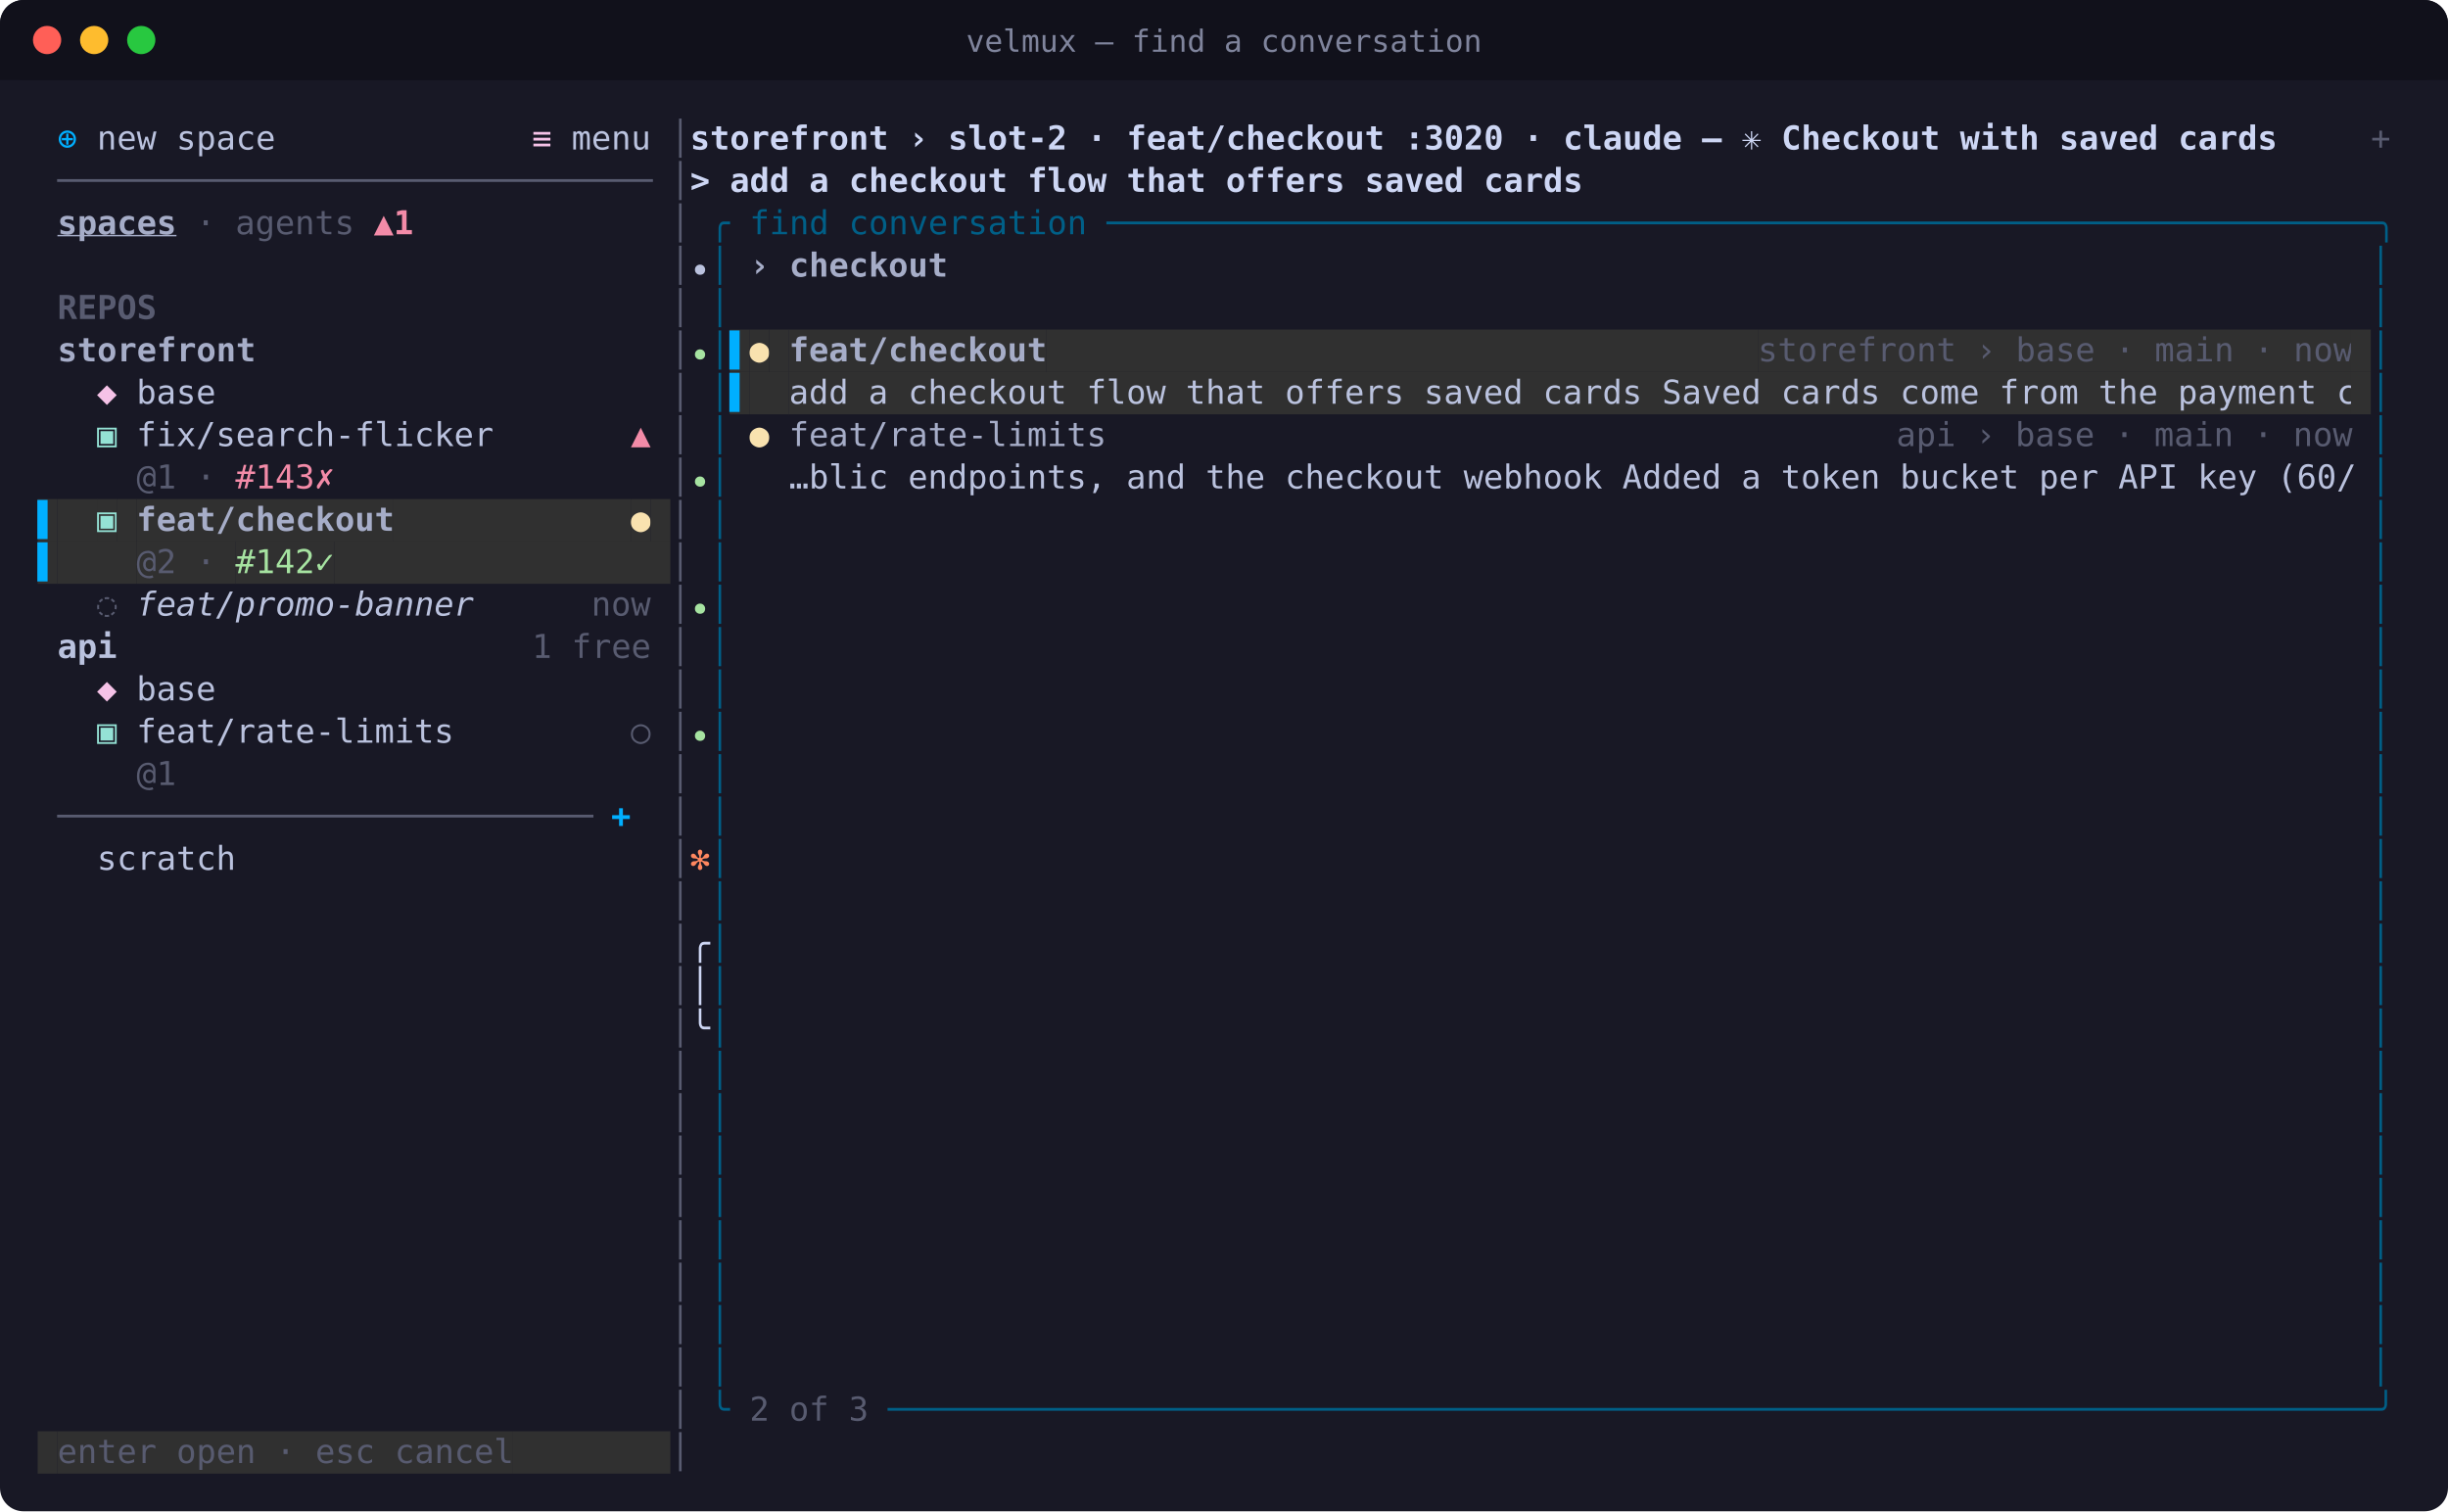
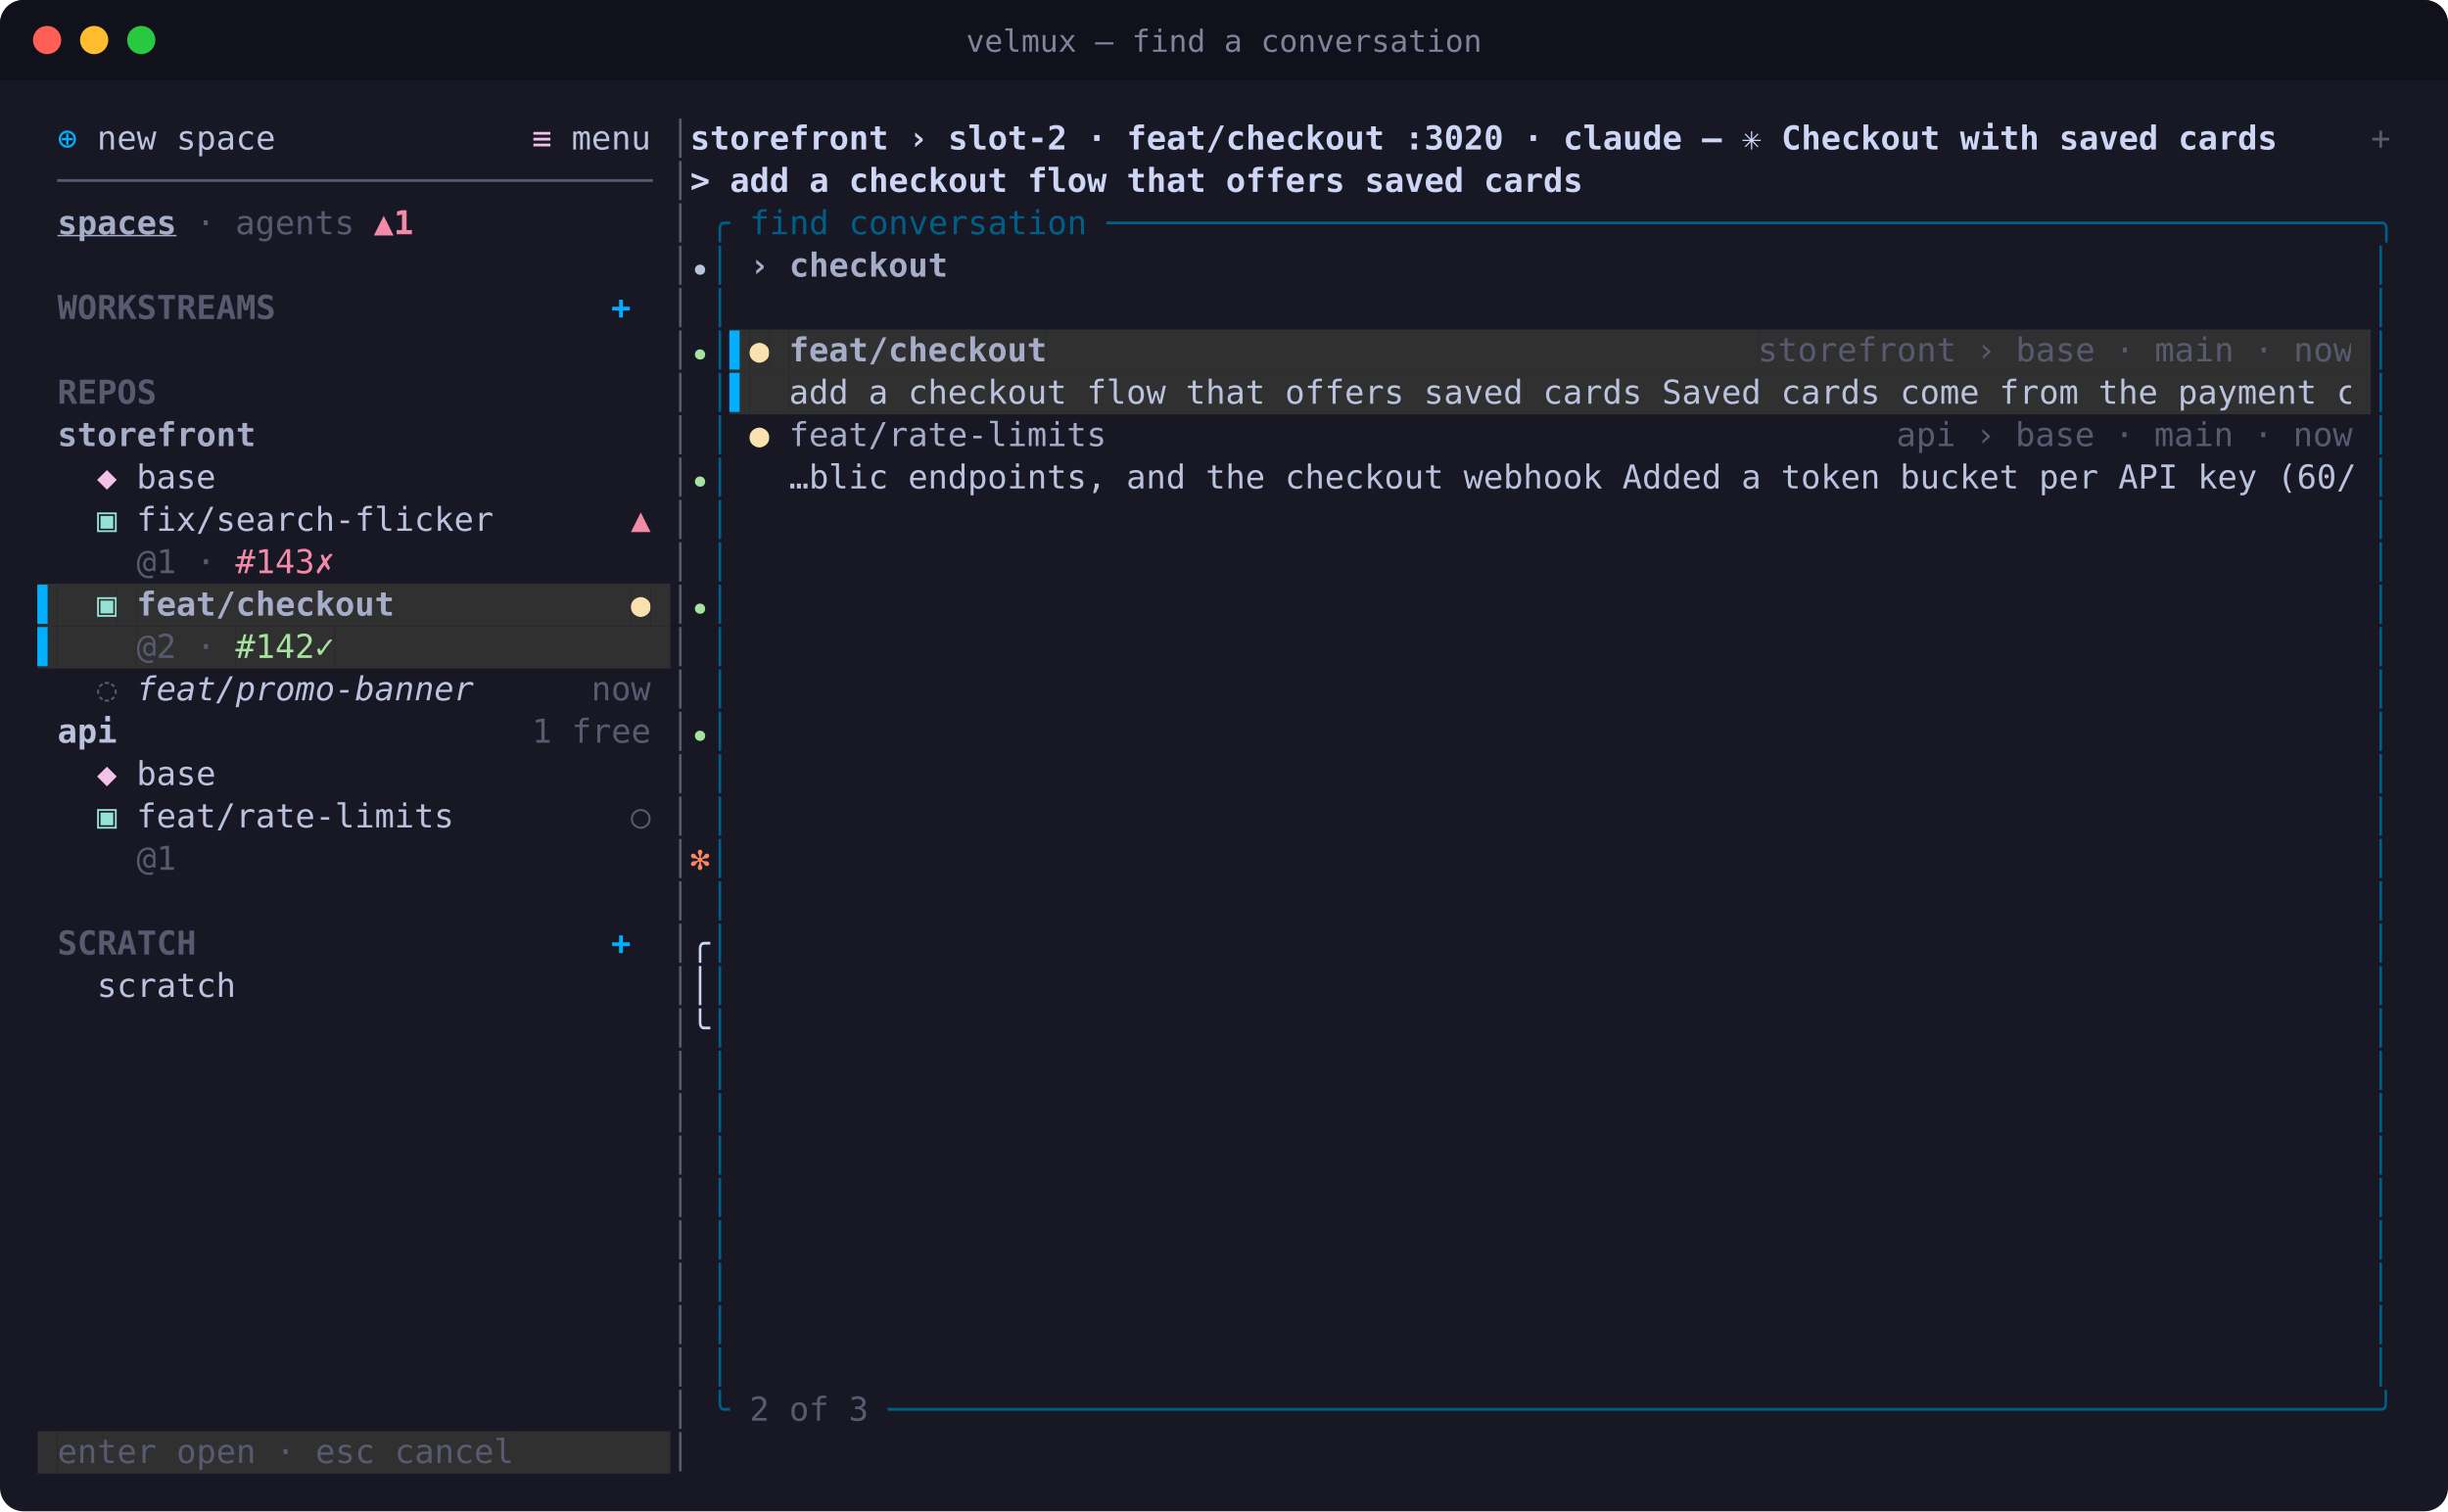
<svg xmlns="http://www.w3.org/2000/svg" width="1040" height="642" viewBox="0 0 1040 642" font-family="'SF Mono','JetBrains Mono',Menlo,Consolas,monospace" font-size="14">
  <rect width="1040" height="642" rx="10" fill="#181825" />
  <rect width="1040" height="34" rx="10" fill="#11111b" />
  <rect y="24" width="1040" height="10" fill="#11111b" />
  <circle cx="20" cy="17" r="6" fill="#ff5f57" />
  <circle cx="40" cy="17" r="6" fill="#febc2e" />
  <circle cx="60" cy="17" r="6" fill="#28c840" />
  <text x="520" y="22" fill="#7f849c" text-anchor="middle" font-size="13">velmux — find a conversation</text>
  <text x="24.4" y="63.5" fill="#00afff" xml:space="preserve" textLength="8.4" lengthAdjust="spacingAndGlyphs">⊕</text>
  <text x="41.2" y="63.5" fill="#bac2de" xml:space="preserve" textLength="75.6" lengthAdjust="spacingAndGlyphs">new space</text>
  <text x="226.0" y="63.5" fill="#f5c2e7" xml:space="preserve" textLength="8.4" lengthAdjust="spacingAndGlyphs">≡</text>
  <text x="242.8" y="63.5" fill="#bac2de" xml:space="preserve" textLength="33.6" lengthAdjust="spacingAndGlyphs">menu</text>
  <text x="284.8" y="63.5" fill="#585b70" xml:space="preserve" textLength="8.4" lengthAdjust="spacingAndGlyphs">│</text>
  <text x="293.2" y="63.5" fill="#cdd6f4" xml:space="preserve" textLength="672.0" lengthAdjust="spacingAndGlyphs" font-weight="bold">storefront › slot-2 · feat/checkout :3020 · claude — ✳ Checkout with saved cards</text>
  <text x="1007.2" y="63.5" fill="#585b70" xml:space="preserve" textLength="8.4" lengthAdjust="spacingAndGlyphs">+</text>
  <text x="24.4" y="81.5" fill="#585b70" xml:space="preserve" textLength="252.0" lengthAdjust="spacingAndGlyphs">──────────────────────────────</text>
  <text x="284.8" y="81.5" fill="#585b70" xml:space="preserve" textLength="8.4" lengthAdjust="spacingAndGlyphs">│</text>
  <text x="293.2" y="81.5" fill="#cdd6f4" xml:space="preserve" textLength="378.0" lengthAdjust="spacingAndGlyphs" font-weight="bold">&gt; add a checkout flow that offers saved cards</text>
  <text x="24.4" y="99.5" fill="#a6adc8" xml:space="preserve" textLength="50.4" lengthAdjust="spacingAndGlyphs" font-weight="bold" text-decoration="underline">spaces</text>
  <text x="83.2" y="99.5" fill="#585b70" xml:space="preserve" textLength="8.4" lengthAdjust="spacingAndGlyphs">·</text>
  <text x="100.0" y="99.5" fill="#585b70" xml:space="preserve" textLength="50.4" lengthAdjust="spacingAndGlyphs">agents</text>
  <text x="158.8" y="99.5" fill="#f38ba8" xml:space="preserve" textLength="16.8" lengthAdjust="spacingAndGlyphs" font-weight="bold">▲1</text>
  <text x="284.8" y="99.5" fill="#585b70" xml:space="preserve" textLength="8.4" lengthAdjust="spacingAndGlyphs">│</text>
  <text x="301.6" y="99.5" fill="#005f87" xml:space="preserve" textLength="714.0" lengthAdjust="spacingAndGlyphs">╭ find conversation ────────────────────────────────────────────────────────────────╮</text>
  <text x="284.8" y="117.5" fill="#585b70" xml:space="preserve" textLength="8.4" lengthAdjust="spacingAndGlyphs">│</text>
  <text x="293.2" y="117.5" fill="#bac2de" xml:space="preserve" textLength="8.4" lengthAdjust="spacingAndGlyphs">⏺</text>
  <text x="301.6" y="117.5" fill="#005f87" xml:space="preserve" textLength="8.4" lengthAdjust="spacingAndGlyphs">│</text>
  <text x="318.4" y="117.5" fill="#a6adc8" xml:space="preserve" textLength="84.0" lengthAdjust="spacingAndGlyphs" font-weight="bold">› checkout</text>
  <text x="1007.2" y="117.5" fill="#005f87" xml:space="preserve" textLength="8.4" lengthAdjust="spacingAndGlyphs">│</text>
-   <text x="24.4" y="135.5" fill="#585b70" xml:space="preserve" textLength="42.0" lengthAdjust="spacingAndGlyphs" font-weight="bold">REPOS</text>
+   <text x="24.4" y="135.5" fill="#585b70" xml:space="preserve" textLength="92.4" lengthAdjust="spacingAndGlyphs" font-weight="bold">WORKSTREAMS</text>
+   <text x="259.6" y="135.5" fill="#00afff" xml:space="preserve" textLength="8.4" lengthAdjust="spacingAndGlyphs" font-weight="bold">+</text>
  <text x="284.8" y="135.5" fill="#585b70" xml:space="preserve" textLength="8.4" lengthAdjust="spacingAndGlyphs">│</text>
  <text x="301.6" y="135.5" fill="#005f87" xml:space="preserve" textLength="8.4" lengthAdjust="spacingAndGlyphs">│</text>
  <text x="1007.2" y="135.5" fill="#005f87" xml:space="preserve" textLength="8.4" lengthAdjust="spacingAndGlyphs">│</text>
-   <text x="24.4" y="153.5" fill="#a6adc8" xml:space="preserve" textLength="84.0" lengthAdjust="spacingAndGlyphs" font-weight="bold">storefront</text>
  <text x="284.8" y="153.5" fill="#585b70" xml:space="preserve" textLength="8.4" lengthAdjust="spacingAndGlyphs">│</text>
  <text x="293.2" y="153.5" fill="#a6e3a1" xml:space="preserve" textLength="8.4" lengthAdjust="spacingAndGlyphs">⏺</text>
  <text x="301.6" y="153.5" fill="#005f87" xml:space="preserve" textLength="8.4" lengthAdjust="spacingAndGlyphs">│</text>
  <rect x="310.0" y="140.0" width="8.4" height="18" fill="#303030" />
  <text x="310.0" y="153.5" fill="#00afff" xml:space="preserve" textLength="8.4" lengthAdjust="spacingAndGlyphs">▌</text>
  <rect x="318.4" y="140.0" width="8.4" height="18" fill="#303030" />
  <text x="318.4" y="153.5" fill="#f9e2af" xml:space="preserve" textLength="8.4" lengthAdjust="spacingAndGlyphs">●</text>
  <rect x="326.8" y="140.0" width="8.4" height="18" fill="#303030" />
  <rect x="335.2" y="140.0" width="109.2" height="18" fill="#303030" />
  <text x="335.2" y="153.5" fill="#a6adc8" xml:space="preserve" textLength="109.2" lengthAdjust="spacingAndGlyphs" font-weight="bold">feat/checkout</text>
  <rect x="444.4" y="140.0" width="302.4" height="18" fill="#303030" />
  <rect x="746.8" y="140.0" width="252.0" height="18" fill="#303030" />
  <text x="746.8" y="153.5" fill="#585b70" xml:space="preserve" textLength="252.0" lengthAdjust="spacingAndGlyphs">storefront › base · main · now</text>
  <rect x="998.8" y="140.0" width="8.4" height="18" fill="#303030" />
  <text x="1007.2" y="153.5" fill="#005f87" xml:space="preserve" textLength="8.4" lengthAdjust="spacingAndGlyphs">│</text>
-   <text x="41.2" y="171.5" fill="#f5c2e7" xml:space="preserve" textLength="8.4" lengthAdjust="spacingAndGlyphs">◆</text>
-   <text x="58.0" y="171.5" fill="#bac2de" xml:space="preserve" textLength="33.6" lengthAdjust="spacingAndGlyphs">base</text>
+   <text x="24.4" y="171.5" fill="#585b70" xml:space="preserve" textLength="42.0" lengthAdjust="spacingAndGlyphs" font-weight="bold">REPOS</text>
  <text x="284.8" y="171.5" fill="#585b70" xml:space="preserve" textLength="8.4" lengthAdjust="spacingAndGlyphs">│</text>
  <text x="301.6" y="171.5" fill="#005f87" xml:space="preserve" textLength="8.4" lengthAdjust="spacingAndGlyphs">│</text>
  <rect x="310.0" y="158.0" width="8.4" height="18" fill="#303030" />
  <text x="310.0" y="171.5" fill="#00afff" xml:space="preserve" textLength="8.4" lengthAdjust="spacingAndGlyphs">▌</text>
  <rect x="318.4" y="158.0" width="16.8" height="18" fill="#303030" />
  <rect x="335.2" y="158.0" width="663.6" height="18" fill="#303030" />
  <text x="335.2" y="171.5" fill="#bac2de" xml:space="preserve" textLength="663.6" lengthAdjust="spacingAndGlyphs">add a checkout flow that offers saved cards Saved cards come from the payment c</text>
  <rect x="998.8" y="158.0" width="8.4" height="18" fill="#303030" />
  <text x="1007.2" y="171.5" fill="#005f87" xml:space="preserve" textLength="8.4" lengthAdjust="spacingAndGlyphs">│</text>
-   <text x="41.2" y="189.5" fill="#94e2d5" xml:space="preserve" textLength="8.4" lengthAdjust="spacingAndGlyphs">▣</text>
-   <text x="58.0" y="189.5" fill="#bac2de" xml:space="preserve" textLength="151.2" lengthAdjust="spacingAndGlyphs">fix/search-flicker</text>
-   <text x="268.0" y="189.5" fill="#f38ba8" xml:space="preserve" textLength="8.4" lengthAdjust="spacingAndGlyphs" font-weight="bold">▲</text>
+   <text x="24.4" y="189.5" fill="#a6adc8" xml:space="preserve" textLength="84.0" lengthAdjust="spacingAndGlyphs" font-weight="bold">storefront</text>
  <text x="284.8" y="189.5" fill="#585b70" xml:space="preserve" textLength="8.4" lengthAdjust="spacingAndGlyphs">│</text>
  <text x="301.6" y="189.5" fill="#005f87" xml:space="preserve" textLength="8.4" lengthAdjust="spacingAndGlyphs">│</text>
  <text x="318.4" y="189.5" fill="#f9e2af" xml:space="preserve" textLength="8.4" lengthAdjust="spacingAndGlyphs">●</text>
  <text x="335.2" y="189.5" fill="#a6adc8" xml:space="preserve" textLength="134.4" lengthAdjust="spacingAndGlyphs">feat/rate-limits</text>
  <text x="805.6" y="189.5" fill="#585b70" xml:space="preserve" textLength="193.2" lengthAdjust="spacingAndGlyphs">api › base · main · now</text>
  <text x="1007.2" y="189.5" fill="#005f87" xml:space="preserve" textLength="8.4" lengthAdjust="spacingAndGlyphs">│</text>
-   <text x="58.0" y="207.5" fill="#585b70" xml:space="preserve" textLength="42.0" lengthAdjust="spacingAndGlyphs">@1 · </text>
-   <text x="100.0" y="207.5" fill="#f38ba8" xml:space="preserve" textLength="42.0" lengthAdjust="spacingAndGlyphs">#143✗</text>
+   <text x="41.2" y="207.5" fill="#f5c2e7" xml:space="preserve" textLength="8.4" lengthAdjust="spacingAndGlyphs">◆</text>
+   <text x="58.0" y="207.5" fill="#bac2de" xml:space="preserve" textLength="33.6" lengthAdjust="spacingAndGlyphs">base</text>
  <text x="284.8" y="207.5" fill="#585b70" xml:space="preserve" textLength="8.4" lengthAdjust="spacingAndGlyphs">│</text>
  <text x="293.2" y="207.5" fill="#a6e3a1" xml:space="preserve" textLength="8.4" lengthAdjust="spacingAndGlyphs">⏺</text>
  <text x="301.6" y="207.5" fill="#005f87" xml:space="preserve" textLength="8.4" lengthAdjust="spacingAndGlyphs">│</text>
  <text x="335.2" y="207.5" fill="#bac2de" xml:space="preserve" textLength="663.6" lengthAdjust="spacingAndGlyphs">…blic endpoints, and the checkout webhook Added a token bucket per API key (60/</text>
  <text x="1007.2" y="207.5" fill="#005f87" xml:space="preserve" textLength="8.4" lengthAdjust="spacingAndGlyphs">│</text>
-   <rect x="16.0" y="212.0" width="8.4" height="18" fill="#303030" />
-   <text x="16.0" y="225.5" fill="#00afff" xml:space="preserve" textLength="8.4" lengthAdjust="spacingAndGlyphs">▌</text>
-   <rect x="24.4" y="212.0" width="16.8" height="18" fill="#303030" />
-   <rect x="41.2" y="212.0" width="8.4" height="18" fill="#303030" />
  <text x="41.2" y="225.5" fill="#94e2d5" xml:space="preserve" textLength="8.4" lengthAdjust="spacingAndGlyphs">▣</text>
-   <rect x="49.6" y="212.0" width="8.4" height="18" fill="#303030" />
-   <rect x="58.0" y="212.0" width="109.2" height="18" fill="#303030" />
-   <text x="58.0" y="225.5" fill="#a6adc8" xml:space="preserve" textLength="109.2" lengthAdjust="spacingAndGlyphs" font-weight="bold">feat/checkout</text>
-   <rect x="167.2" y="212.0" width="100.8" height="18" fill="#303030" />
-   <rect x="268.0" y="212.0" width="8.4" height="18" fill="#303030" />
-   <text x="268.0" y="225.5" fill="#f9e2af" xml:space="preserve" textLength="8.4" lengthAdjust="spacingAndGlyphs">●</text>
-   <rect x="276.4" y="212.0" width="8.4" height="18" fill="#303030" />
+   <text x="58.0" y="225.5" fill="#bac2de" xml:space="preserve" textLength="151.2" lengthAdjust="spacingAndGlyphs">fix/search-flicker</text>
+   <text x="268.0" y="225.5" fill="#f38ba8" xml:space="preserve" textLength="8.4" lengthAdjust="spacingAndGlyphs" font-weight="bold">▲</text>
  <text x="284.8" y="225.5" fill="#585b70" xml:space="preserve" textLength="8.4" lengthAdjust="spacingAndGlyphs">│</text>
  <text x="301.6" y="225.5" fill="#005f87" xml:space="preserve" textLength="8.4" lengthAdjust="spacingAndGlyphs">│</text>
  <text x="1007.2" y="225.5" fill="#005f87" xml:space="preserve" textLength="8.4" lengthAdjust="spacingAndGlyphs">│</text>
-   <rect x="16.0" y="230.0" width="8.4" height="18" fill="#303030" />
-   <text x="16.0" y="243.5" fill="#00afff" xml:space="preserve" textLength="8.4" lengthAdjust="spacingAndGlyphs">▌</text>
-   <rect x="24.4" y="230.0" width="33.6" height="18" fill="#303030" />
-   <rect x="58.0" y="230.0" width="42.0" height="18" fill="#303030" />
-   <text x="58.0" y="243.5" fill="#585b70" xml:space="preserve" textLength="42.0" lengthAdjust="spacingAndGlyphs">@2 · </text>
-   <rect x="100.0" y="230.0" width="42.0" height="18" fill="#303030" />
-   <text x="100.0" y="243.5" fill="#a6e3a1" xml:space="preserve" textLength="42.0" lengthAdjust="spacingAndGlyphs">#142✓</text>
-   <rect x="142.0" y="230.0" width="142.8" height="18" fill="#303030" />
+   <text x="58.0" y="243.5" fill="#585b70" xml:space="preserve" textLength="42.0" lengthAdjust="spacingAndGlyphs">@1 · </text>
+   <text x="100.0" y="243.5" fill="#f38ba8" xml:space="preserve" textLength="42.0" lengthAdjust="spacingAndGlyphs">#143✗</text>
  <text x="284.8" y="243.5" fill="#585b70" xml:space="preserve" textLength="8.4" lengthAdjust="spacingAndGlyphs">│</text>
  <text x="301.6" y="243.5" fill="#005f87" xml:space="preserve" textLength="8.4" lengthAdjust="spacingAndGlyphs">│</text>
  <text x="1007.2" y="243.5" fill="#005f87" xml:space="preserve" textLength="8.4" lengthAdjust="spacingAndGlyphs">│</text>
-   <text x="41.2" y="261.5" fill="#585b70" xml:space="preserve" textLength="8.4" lengthAdjust="spacingAndGlyphs">◌</text>
-   <text x="58.0" y="261.5" fill="#bac2de" xml:space="preserve" textLength="142.8" lengthAdjust="spacingAndGlyphs" font-style="italic">feat/promo-banner</text>
-   <text x="251.2" y="261.5" fill="#585b70" xml:space="preserve" textLength="25.2" lengthAdjust="spacingAndGlyphs">now</text>
+   <rect x="16.0" y="248.0" width="8.4" height="18" fill="#303030" />
+   <text x="16.0" y="261.5" fill="#00afff" xml:space="preserve" textLength="8.4" lengthAdjust="spacingAndGlyphs">▌</text>
+   <rect x="24.4" y="248.0" width="16.8" height="18" fill="#303030" />
+   <rect x="41.2" y="248.0" width="8.4" height="18" fill="#303030" />
+   <text x="41.2" y="261.5" fill="#94e2d5" xml:space="preserve" textLength="8.4" lengthAdjust="spacingAndGlyphs">▣</text>
+   <rect x="49.6" y="248.0" width="8.4" height="18" fill="#303030" />
+   <rect x="58.0" y="248.0" width="109.2" height="18" fill="#303030" />
+   <text x="58.0" y="261.5" fill="#a6adc8" xml:space="preserve" textLength="109.2" lengthAdjust="spacingAndGlyphs" font-weight="bold">feat/checkout</text>
+   <rect x="167.2" y="248.0" width="100.8" height="18" fill="#303030" />
+   <rect x="268.0" y="248.0" width="8.4" height="18" fill="#303030" />
+   <text x="268.0" y="261.5" fill="#f9e2af" xml:space="preserve" textLength="8.4" lengthAdjust="spacingAndGlyphs">●</text>
+   <rect x="276.4" y="248.0" width="8.4" height="18" fill="#303030" />
  <text x="284.8" y="261.5" fill="#585b70" xml:space="preserve" textLength="8.4" lengthAdjust="spacingAndGlyphs">│</text>
  <text x="293.2" y="261.5" fill="#a6e3a1" xml:space="preserve" textLength="8.4" lengthAdjust="spacingAndGlyphs">⏺</text>
  <text x="301.6" y="261.5" fill="#005f87" xml:space="preserve" textLength="8.4" lengthAdjust="spacingAndGlyphs">│</text>
  <text x="1007.2" y="261.5" fill="#005f87" xml:space="preserve" textLength="8.4" lengthAdjust="spacingAndGlyphs">│</text>
-   <text x="24.4" y="279.5" fill="#bac2de" xml:space="preserve" textLength="25.2" lengthAdjust="spacingAndGlyphs" font-weight="bold">api</text>
-   <text x="226.0" y="279.5" fill="#585b70" xml:space="preserve" textLength="50.4" lengthAdjust="spacingAndGlyphs">1 free</text>
+   <rect x="16.0" y="266.0" width="8.4" height="18" fill="#303030" />
+   <text x="16.0" y="279.5" fill="#00afff" xml:space="preserve" textLength="8.4" lengthAdjust="spacingAndGlyphs">▌</text>
+   <rect x="24.4" y="266.0" width="33.6" height="18" fill="#303030" />
+   <rect x="58.0" y="266.0" width="42.0" height="18" fill="#303030" />
+   <text x="58.0" y="279.5" fill="#585b70" xml:space="preserve" textLength="42.0" lengthAdjust="spacingAndGlyphs">@2 · </text>
+   <rect x="100.0" y="266.0" width="42.0" height="18" fill="#303030" />
+   <text x="100.0" y="279.5" fill="#a6e3a1" xml:space="preserve" textLength="42.0" lengthAdjust="spacingAndGlyphs">#142✓</text>
+   <rect x="142.0" y="266.0" width="142.8" height="18" fill="#303030" />
  <text x="284.8" y="279.5" fill="#585b70" xml:space="preserve" textLength="8.4" lengthAdjust="spacingAndGlyphs">│</text>
  <text x="301.6" y="279.5" fill="#005f87" xml:space="preserve" textLength="8.4" lengthAdjust="spacingAndGlyphs">│</text>
  <text x="1007.2" y="279.5" fill="#005f87" xml:space="preserve" textLength="8.4" lengthAdjust="spacingAndGlyphs">│</text>
-   <text x="41.2" y="297.5" fill="#f5c2e7" xml:space="preserve" textLength="8.4" lengthAdjust="spacingAndGlyphs">◆</text>
-   <text x="58.0" y="297.5" fill="#bac2de" xml:space="preserve" textLength="33.6" lengthAdjust="spacingAndGlyphs">base</text>
+   <text x="41.2" y="297.5" fill="#585b70" xml:space="preserve" textLength="8.4" lengthAdjust="spacingAndGlyphs">◌</text>
+   <text x="58.0" y="297.5" fill="#bac2de" xml:space="preserve" textLength="142.8" lengthAdjust="spacingAndGlyphs" font-style="italic">feat/promo-banner</text>
+   <text x="251.2" y="297.5" fill="#585b70" xml:space="preserve" textLength="25.2" lengthAdjust="spacingAndGlyphs">now</text>
  <text x="284.8" y="297.5" fill="#585b70" xml:space="preserve" textLength="8.4" lengthAdjust="spacingAndGlyphs">│</text>
  <text x="301.6" y="297.5" fill="#005f87" xml:space="preserve" textLength="8.4" lengthAdjust="spacingAndGlyphs">│</text>
  <text x="1007.2" y="297.5" fill="#005f87" xml:space="preserve" textLength="8.4" lengthAdjust="spacingAndGlyphs">│</text>
-   <text x="41.2" y="315.5" fill="#94e2d5" xml:space="preserve" textLength="8.4" lengthAdjust="spacingAndGlyphs">▣</text>
-   <text x="58.0" y="315.5" fill="#bac2de" xml:space="preserve" textLength="134.4" lengthAdjust="spacingAndGlyphs">feat/rate-limits</text>
-   <text x="268.0" y="315.5" fill="#585b70" xml:space="preserve" textLength="8.4" lengthAdjust="spacingAndGlyphs">○</text>
+   <text x="24.4" y="315.5" fill="#bac2de" xml:space="preserve" textLength="25.2" lengthAdjust="spacingAndGlyphs" font-weight="bold">api</text>
+   <text x="226.0" y="315.5" fill="#585b70" xml:space="preserve" textLength="50.4" lengthAdjust="spacingAndGlyphs">1 free</text>
  <text x="284.8" y="315.5" fill="#585b70" xml:space="preserve" textLength="8.4" lengthAdjust="spacingAndGlyphs">│</text>
  <text x="293.2" y="315.5" fill="#a6e3a1" xml:space="preserve" textLength="8.4" lengthAdjust="spacingAndGlyphs">⏺</text>
  <text x="301.6" y="315.5" fill="#005f87" xml:space="preserve" textLength="8.4" lengthAdjust="spacingAndGlyphs">│</text>
  <text x="1007.2" y="315.5" fill="#005f87" xml:space="preserve" textLength="8.4" lengthAdjust="spacingAndGlyphs">│</text>
-   <text x="58.0" y="333.5" fill="#585b70" xml:space="preserve" textLength="16.8" lengthAdjust="spacingAndGlyphs">@1</text>
+   <text x="41.2" y="333.5" fill="#f5c2e7" xml:space="preserve" textLength="8.4" lengthAdjust="spacingAndGlyphs">◆</text>
+   <text x="58.0" y="333.5" fill="#bac2de" xml:space="preserve" textLength="33.6" lengthAdjust="spacingAndGlyphs">base</text>
  <text x="284.8" y="333.5" fill="#585b70" xml:space="preserve" textLength="8.4" lengthAdjust="spacingAndGlyphs">│</text>
  <text x="301.6" y="333.5" fill="#005f87" xml:space="preserve" textLength="8.4" lengthAdjust="spacingAndGlyphs">│</text>
  <text x="1007.2" y="333.5" fill="#005f87" xml:space="preserve" textLength="8.4" lengthAdjust="spacingAndGlyphs">│</text>
-   <text x="24.4" y="351.5" fill="#585b70" xml:space="preserve" textLength="226.8" lengthAdjust="spacingAndGlyphs">───────────────────────────</text>
-   <text x="259.6" y="351.5" fill="#00afff" xml:space="preserve" textLength="8.4" lengthAdjust="spacingAndGlyphs" font-weight="bold">+</text>
+   <text x="41.2" y="351.5" fill="#94e2d5" xml:space="preserve" textLength="8.4" lengthAdjust="spacingAndGlyphs">▣</text>
+   <text x="58.0" y="351.5" fill="#bac2de" xml:space="preserve" textLength="134.4" lengthAdjust="spacingAndGlyphs">feat/rate-limits</text>
+   <text x="268.0" y="351.5" fill="#585b70" xml:space="preserve" textLength="8.4" lengthAdjust="spacingAndGlyphs">○</text>
  <text x="284.8" y="351.5" fill="#585b70" xml:space="preserve" textLength="8.4" lengthAdjust="spacingAndGlyphs">│</text>
  <text x="301.6" y="351.5" fill="#005f87" xml:space="preserve" textLength="8.4" lengthAdjust="spacingAndGlyphs">│</text>
  <text x="1007.2" y="351.5" fill="#005f87" xml:space="preserve" textLength="8.4" lengthAdjust="spacingAndGlyphs">│</text>
-   <text x="41.2" y="369.5" fill="#bac2de" xml:space="preserve" textLength="58.8" lengthAdjust="spacingAndGlyphs">scratch</text>
+   <text x="58.0" y="369.5" fill="#585b70" xml:space="preserve" textLength="16.8" lengthAdjust="spacingAndGlyphs">@1</text>
  <text x="284.8" y="369.5" fill="#585b70" xml:space="preserve" textLength="8.4" lengthAdjust="spacingAndGlyphs">│</text>
  <text x="293.2" y="369.5" fill="#ff875f" xml:space="preserve" textLength="8.4" lengthAdjust="spacingAndGlyphs">✻</text>
  <text x="301.6" y="369.5" fill="#005f87" xml:space="preserve" textLength="8.4" lengthAdjust="spacingAndGlyphs">│</text>
  <text x="1007.2" y="369.5" fill="#005f87" xml:space="preserve" textLength="8.4" lengthAdjust="spacingAndGlyphs">│</text>
  <text x="284.8" y="387.5" fill="#585b70" xml:space="preserve" textLength="8.4" lengthAdjust="spacingAndGlyphs">│</text>
  <text x="301.6" y="387.5" fill="#005f87" xml:space="preserve" textLength="8.4" lengthAdjust="spacingAndGlyphs">│</text>
  <text x="1007.2" y="387.5" fill="#005f87" xml:space="preserve" textLength="8.4" lengthAdjust="spacingAndGlyphs">│</text>
+   <text x="24.4" y="405.5" fill="#585b70" xml:space="preserve" textLength="58.8" lengthAdjust="spacingAndGlyphs" font-weight="bold">SCRATCH</text>
+   <text x="259.6" y="405.5" fill="#00afff" xml:space="preserve" textLength="8.4" lengthAdjust="spacingAndGlyphs" font-weight="bold">+</text>
  <text x="284.8" y="405.5" fill="#585b70" xml:space="preserve" textLength="8.4" lengthAdjust="spacingAndGlyphs">│</text>
  <text x="293.2" y="405.5" fill="#cdd6f4" xml:space="preserve" textLength="8.4" lengthAdjust="spacingAndGlyphs">╭</text>
  <text x="301.6" y="405.5" fill="#005f87" xml:space="preserve" textLength="8.4" lengthAdjust="spacingAndGlyphs">│</text>
  <text x="1007.2" y="405.5" fill="#005f87" xml:space="preserve" textLength="8.4" lengthAdjust="spacingAndGlyphs">│</text>
+   <text x="41.2" y="423.5" fill="#bac2de" xml:space="preserve" textLength="58.8" lengthAdjust="spacingAndGlyphs">scratch</text>
  <text x="284.8" y="423.5" fill="#585b70" xml:space="preserve" textLength="8.4" lengthAdjust="spacingAndGlyphs">│</text>
  <text x="293.2" y="423.5" fill="#cdd6f4" xml:space="preserve" textLength="8.4" lengthAdjust="spacingAndGlyphs">│</text>
  <text x="301.6" y="423.5" fill="#005f87" xml:space="preserve" textLength="8.4" lengthAdjust="spacingAndGlyphs">│</text>
  <text x="1007.2" y="423.5" fill="#005f87" xml:space="preserve" textLength="8.4" lengthAdjust="spacingAndGlyphs">│</text>
  <text x="284.8" y="441.5" fill="#585b70" xml:space="preserve" textLength="8.4" lengthAdjust="spacingAndGlyphs">│</text>
  <text x="293.2" y="441.5" fill="#cdd6f4" xml:space="preserve" textLength="8.4" lengthAdjust="spacingAndGlyphs">╰</text>
  <text x="301.6" y="441.5" fill="#005f87" xml:space="preserve" textLength="8.4" lengthAdjust="spacingAndGlyphs">│</text>
  <text x="1007.2" y="441.5" fill="#005f87" xml:space="preserve" textLength="8.4" lengthAdjust="spacingAndGlyphs">│</text>
  <text x="284.8" y="459.5" fill="#585b70" xml:space="preserve" textLength="8.4" lengthAdjust="spacingAndGlyphs">│</text>
  <text x="301.6" y="459.5" fill="#005f87" xml:space="preserve" textLength="8.4" lengthAdjust="spacingAndGlyphs">│</text>
  <text x="1007.2" y="459.5" fill="#005f87" xml:space="preserve" textLength="8.4" lengthAdjust="spacingAndGlyphs">│</text>
  <text x="284.8" y="477.5" fill="#585b70" xml:space="preserve" textLength="8.4" lengthAdjust="spacingAndGlyphs">│</text>
  <text x="301.6" y="477.5" fill="#005f87" xml:space="preserve" textLength="8.4" lengthAdjust="spacingAndGlyphs">│</text>
  <text x="1007.2" y="477.5" fill="#005f87" xml:space="preserve" textLength="8.4" lengthAdjust="spacingAndGlyphs">│</text>
  <text x="284.8" y="495.5" fill="#585b70" xml:space="preserve" textLength="8.4" lengthAdjust="spacingAndGlyphs">│</text>
  <text x="301.6" y="495.5" fill="#005f87" xml:space="preserve" textLength="8.4" lengthAdjust="spacingAndGlyphs">│</text>
  <text x="1007.2" y="495.5" fill="#005f87" xml:space="preserve" textLength="8.4" lengthAdjust="spacingAndGlyphs">│</text>
  <text x="284.8" y="513.5" fill="#585b70" xml:space="preserve" textLength="8.4" lengthAdjust="spacingAndGlyphs">│</text>
  <text x="301.6" y="513.5" fill="#005f87" xml:space="preserve" textLength="8.4" lengthAdjust="spacingAndGlyphs">│</text>
  <text x="1007.2" y="513.5" fill="#005f87" xml:space="preserve" textLength="8.4" lengthAdjust="spacingAndGlyphs">│</text>
  <text x="284.8" y="531.5" fill="#585b70" xml:space="preserve" textLength="8.4" lengthAdjust="spacingAndGlyphs">│</text>
  <text x="301.6" y="531.5" fill="#005f87" xml:space="preserve" textLength="8.4" lengthAdjust="spacingAndGlyphs">│</text>
  <text x="1007.2" y="531.5" fill="#005f87" xml:space="preserve" textLength="8.4" lengthAdjust="spacingAndGlyphs">│</text>
  <text x="284.8" y="549.5" fill="#585b70" xml:space="preserve" textLength="8.4" lengthAdjust="spacingAndGlyphs">│</text>
  <text x="301.6" y="549.5" fill="#005f87" xml:space="preserve" textLength="8.4" lengthAdjust="spacingAndGlyphs">│</text>
  <text x="1007.2" y="549.5" fill="#005f87" xml:space="preserve" textLength="8.4" lengthAdjust="spacingAndGlyphs">│</text>
  <text x="284.8" y="567.5" fill="#585b70" xml:space="preserve" textLength="8.4" lengthAdjust="spacingAndGlyphs">│</text>
  <text x="301.6" y="567.5" fill="#005f87" xml:space="preserve" textLength="8.4" lengthAdjust="spacingAndGlyphs">│</text>
  <text x="1007.2" y="567.5" fill="#005f87" xml:space="preserve" textLength="8.4" lengthAdjust="spacingAndGlyphs">│</text>
  <text x="284.8" y="585.5" fill="#585b70" xml:space="preserve" textLength="8.4" lengthAdjust="spacingAndGlyphs">│</text>
  <text x="301.6" y="585.5" fill="#005f87" xml:space="preserve" textLength="8.4" lengthAdjust="spacingAndGlyphs">│</text>
  <text x="1007.2" y="585.5" fill="#005f87" xml:space="preserve" textLength="8.4" lengthAdjust="spacingAndGlyphs">│</text>
  <text x="284.8" y="603.5" fill="#585b70" xml:space="preserve" textLength="8.4" lengthAdjust="spacingAndGlyphs">│</text>
  <text x="301.6" y="603.5" fill="#005f87" xml:space="preserve" textLength="8.4" lengthAdjust="spacingAndGlyphs">╰</text>
  <text x="310.0" y="603.5" fill="#585b70" xml:space="preserve" textLength="67.2" lengthAdjust="spacingAndGlyphs"> 2 of 3 </text>
  <text x="377.2" y="603.5" fill="#005f87" xml:space="preserve" textLength="638.4" lengthAdjust="spacingAndGlyphs">───────────────────────────────────────────────────────────────────────────╯</text>
  <rect x="16.0" y="608.0" width="8.4" height="18" fill="#303030" />
  <rect x="24.4" y="608.0" width="193.2" height="18" fill="#303030" />
  <text x="24.4" y="621.5" fill="#585b70" xml:space="preserve" textLength="193.2" lengthAdjust="spacingAndGlyphs">enter open · esc cancel</text>
  <rect x="217.6" y="608.0" width="67.2" height="18" fill="#303030" />
  <text x="284.8" y="621.5" fill="#585b70" xml:space="preserve" textLength="8.4" lengthAdjust="spacingAndGlyphs">│</text>
</svg>
